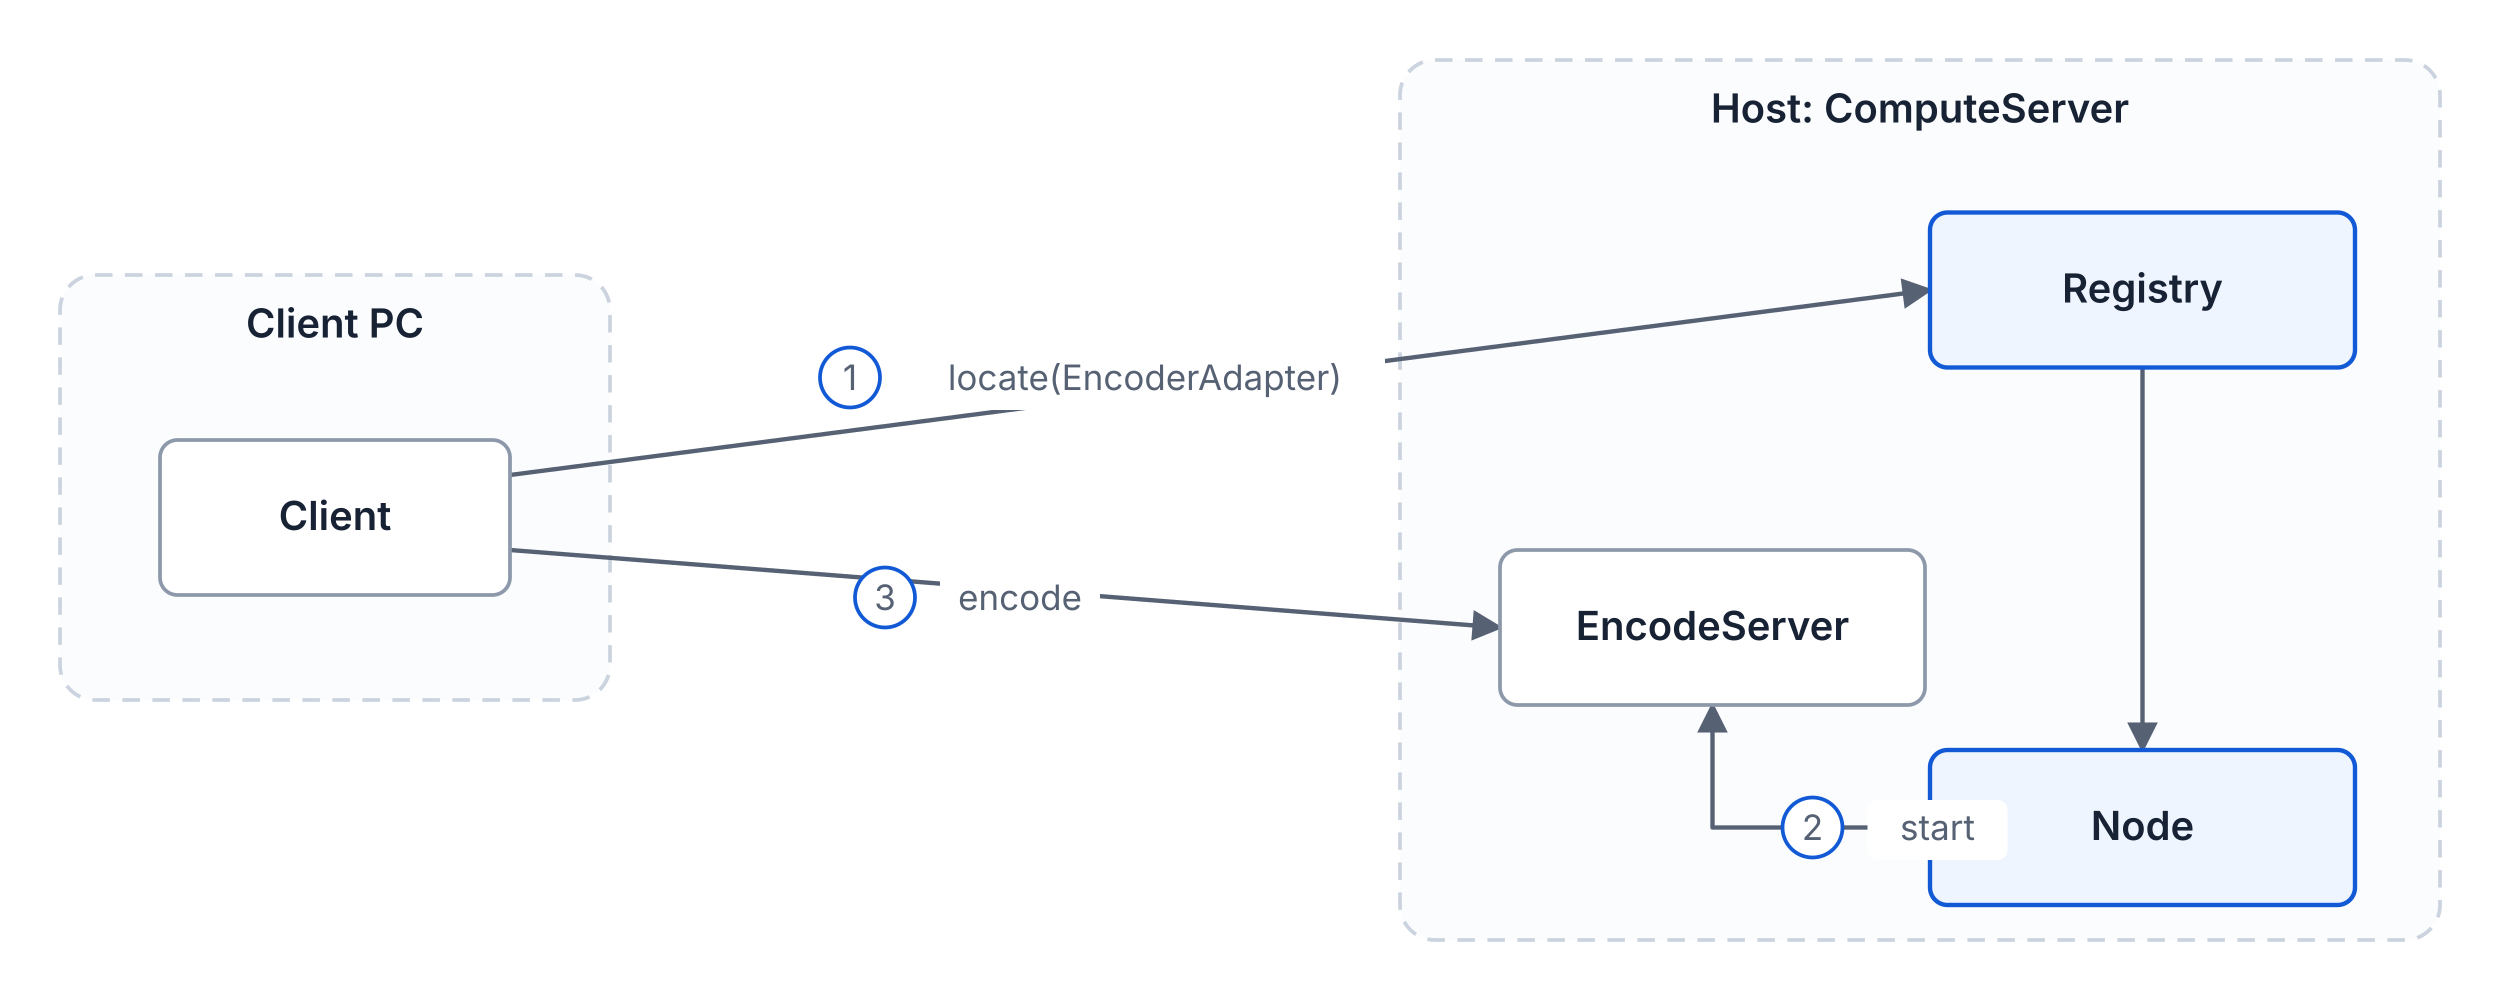
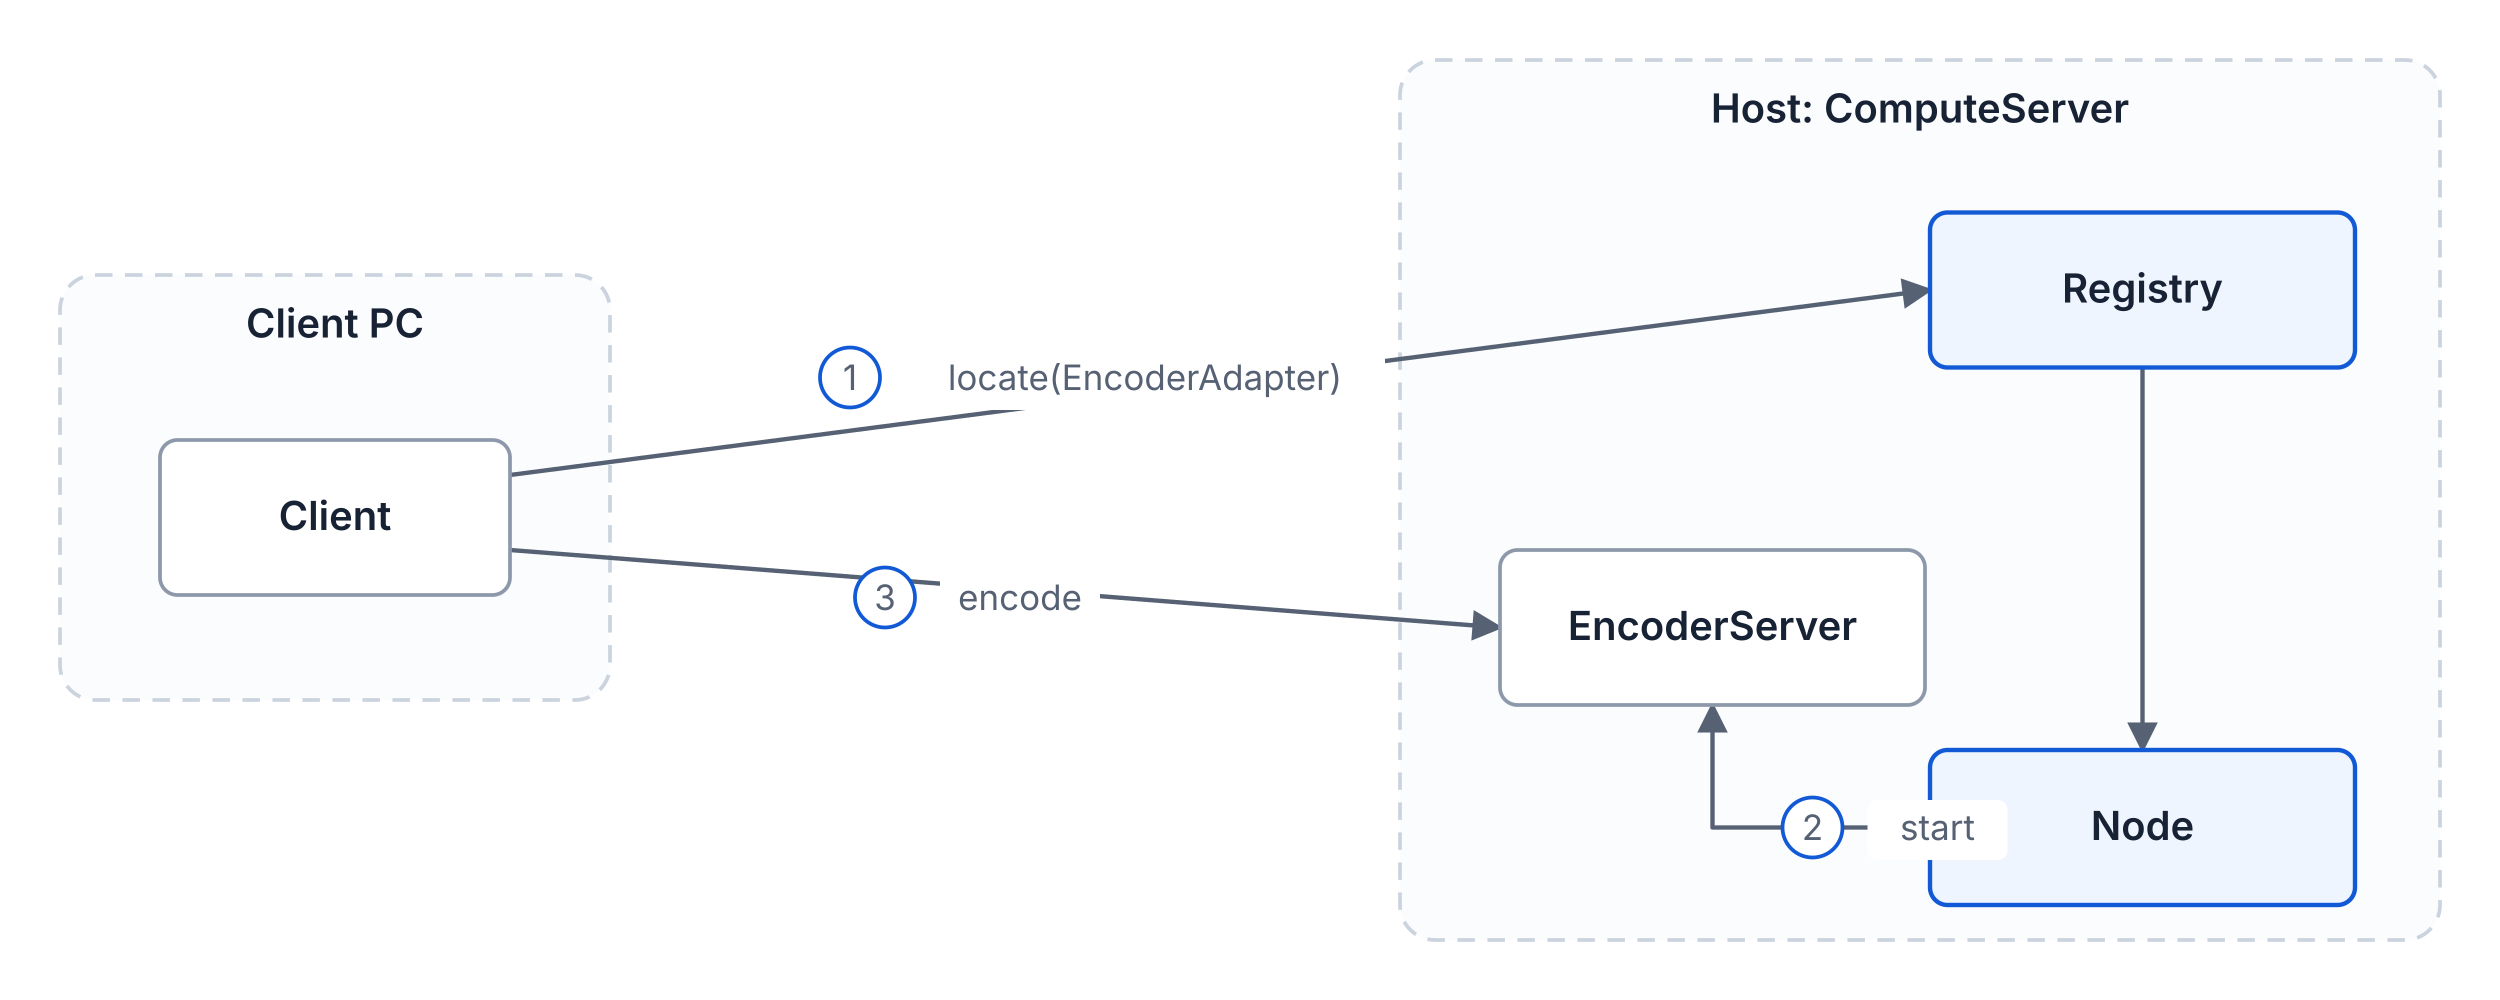
<svg xmlns="http://www.w3.org/2000/svg" viewBox="0 0 1000 400" role="img" aria-labelledby="title description">
  <defs>
    <marker id="arrow" viewBox="0 0 8 8" refX="7.2" refY="4" markerWidth="7" markerHeight="7" orient="auto-start-reverse">
      <path d="M 0 0 L 8 4 L 0 8 Z" fill="#566174" />
    </marker>
    <circle id="step-badge-shape" cx="0" cy="0" r="12" fill="#ffffff" stroke="#1259d6" stroke-width="1.5" vector-effect="non-scaling-stroke" />
  </defs>
  <style>
    text {
      fill: #182235;
      font-family: Inter, ui-sans-serif, system-ui, -apple-system, BlinkMacSystemFont, "Segoe UI", sans-serif;
    }
    .label {
      font-size: 16px;
      font-weight: 600;
      text-anchor: middle;
    }
    .annotation {
      fill: #566174;
      font-size: 14px;
      text-anchor: middle;
    }
    .application {
      fill: #ffffff;
      stroke: #8d99aa;
      stroke-width: 1.5;
    }
    .runtime {
      fill: #eef5ff;
      stroke: #1259d6;
      stroke-width: 1.75;
    }
    .boundary {
      fill: #fbfcfe;
      stroke: #cbd3de;
      stroke-width: 1.5;
      stroke-dasharray: 7 5;
    }
    .connector {
      fill: none;
      stroke: #566174;
      stroke-width: 1.75;
      stroke-linecap: round;
      stroke-linejoin: round;
    }
    .one-way {
      marker-end: url(#arrow);
    }
  </style>
  <rect width="1000" height="400" fill="#ffffff" />
  <g id="boundaries" aria-hidden="true">
    <rect class="boundary" x="24" y="110" width="220" height="170" rx="14" vector-effect="non-scaling-stroke" />
    <rect class="boundary" x="560" y="24" width="416" height="352" rx="14" vector-effect="non-scaling-stroke" />
  </g>
  <g id="connectors" aria-hidden="true">
    <path class="connector one-way" d="M 204 190 L 772 116" vector-effect="non-scaling-stroke" />
    <path class="connector one-way" d="M 204 220 L 600 251" vector-effect="non-scaling-stroke" />
    <path class="connector one-way" d="M 857 147 L 857 300" vector-effect="non-scaling-stroke" />
    <path class="connector one-way" d="M 772 331 H 685 V 282" vector-effect="non-scaling-stroke" />
  </g>
  <g id="components" aria-hidden="true">
    <rect class="application" x="64" y="176" width="140" height="62" rx="7" vector-effect="non-scaling-stroke" />
    <rect class="runtime" x="772" y="85" width="170" height="62" rx="7" vector-effect="non-scaling-stroke" />
    <rect class="application" x="600" y="220" width="170" height="62" rx="7" vector-effect="non-scaling-stroke" />
    <rect class="runtime" x="772" y="300" width="170" height="62" rx="7" vector-effect="non-scaling-stroke" />
  </g>
  <g id="labels">
    <text class="label" x="134.0" y="135">Client PC</text>
    <text class="label" x="134.0" y="212.0">Client</text>
    <text class="label" x="768.0" y="49">Host: ComputeServer</text>
    <text class="label" x="857.0" y="121.0">Registry</text>
-     <text class="label" x="685.0" y="256.0">EncodeServer</text>
+     <text class="label" x="685.0" y="256.0">EncoderServer</text>
    <use href="#step-badge-shape" x="340" y="151" />
    <text class="annotation" x="340" y="156">1</text>
    <rect x="362.0" y="140" width="192" height="24" rx="4" fill="#ffffff" />
    <text class="annotation" x="458" y="156">locate(EncoderAdapter)</text>
    <use href="#step-badge-shape" x="354" y="239" />
    <text class="annotation" x="354" y="244">3</text>
    <rect x="376.0" y="228" width="64" height="24" rx="4" fill="#ffffff" />
    <text class="annotation" x="408" y="244">encode</text>
    <text class="label" x="857.0" y="336.0">Node</text>
    <use href="#step-badge-shape" x="725" y="331" />
    <text class="annotation" x="725" y="336">2</text>
    <rect x="747.0" y="320" width="56" height="24" rx="4" fill="#ffffff" />
    <text class="annotation" x="775" y="336">start</text>
  </g>
</svg>
